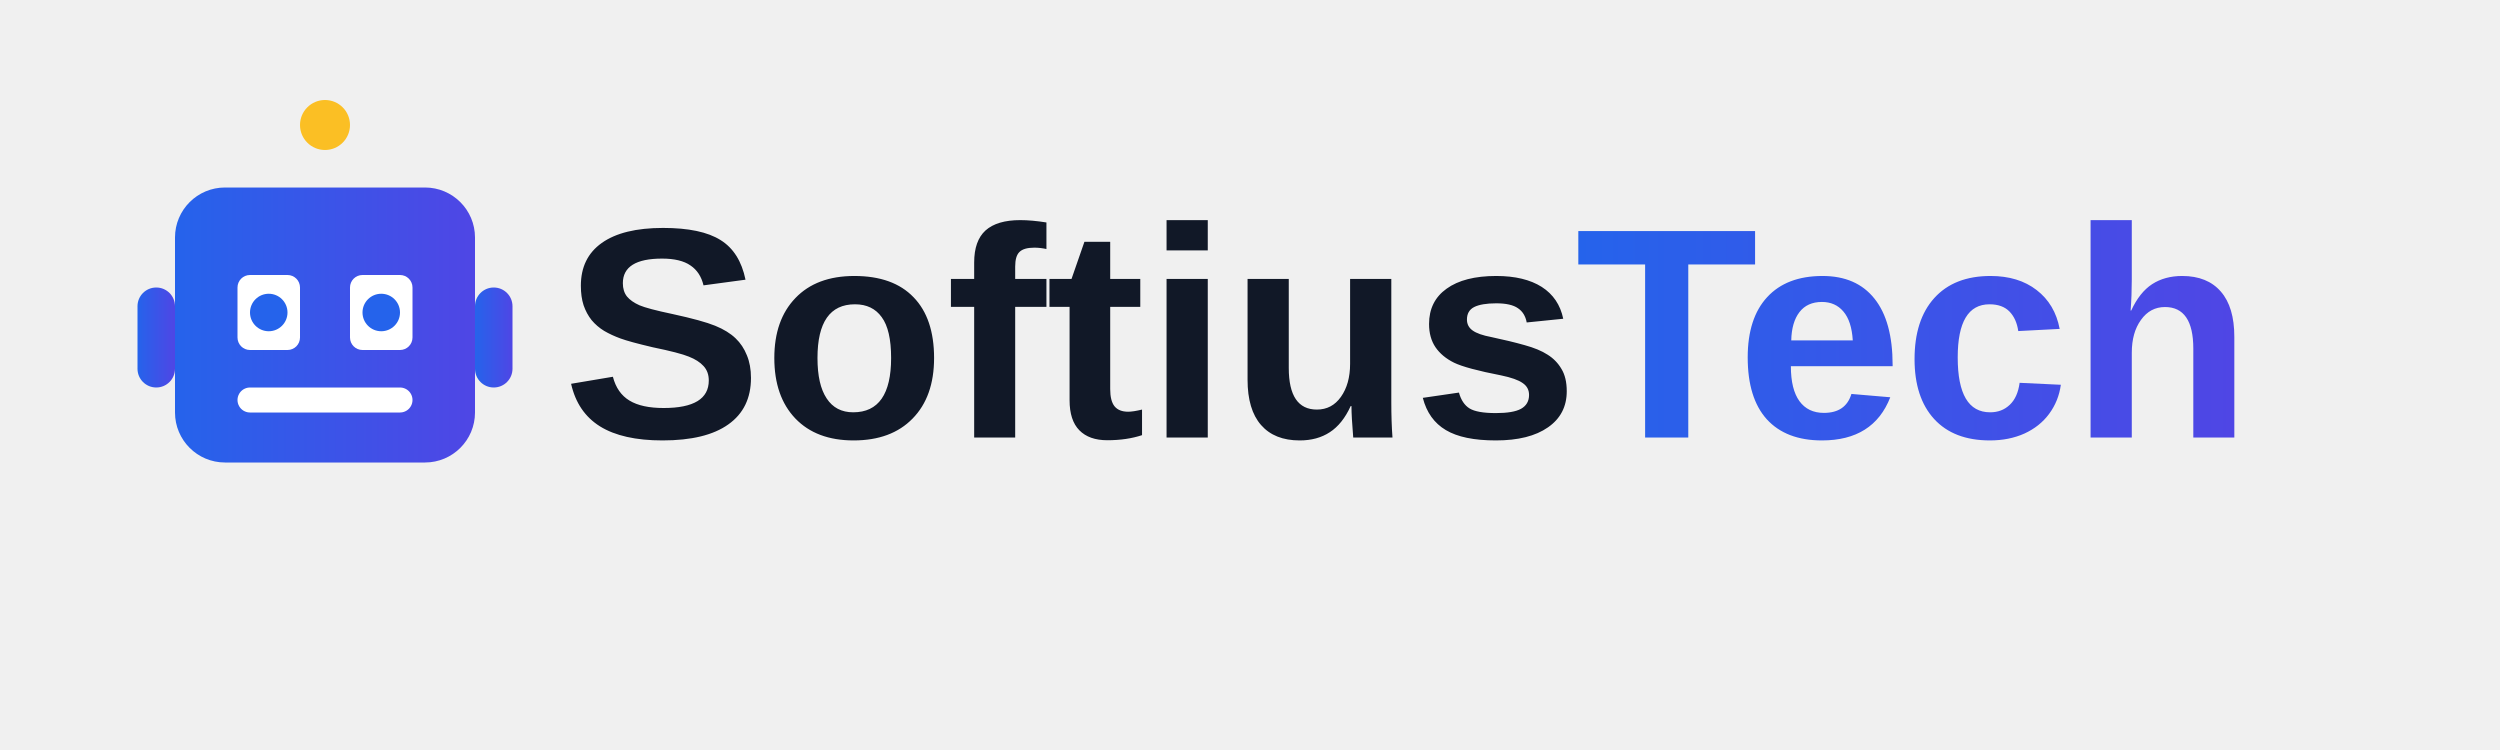
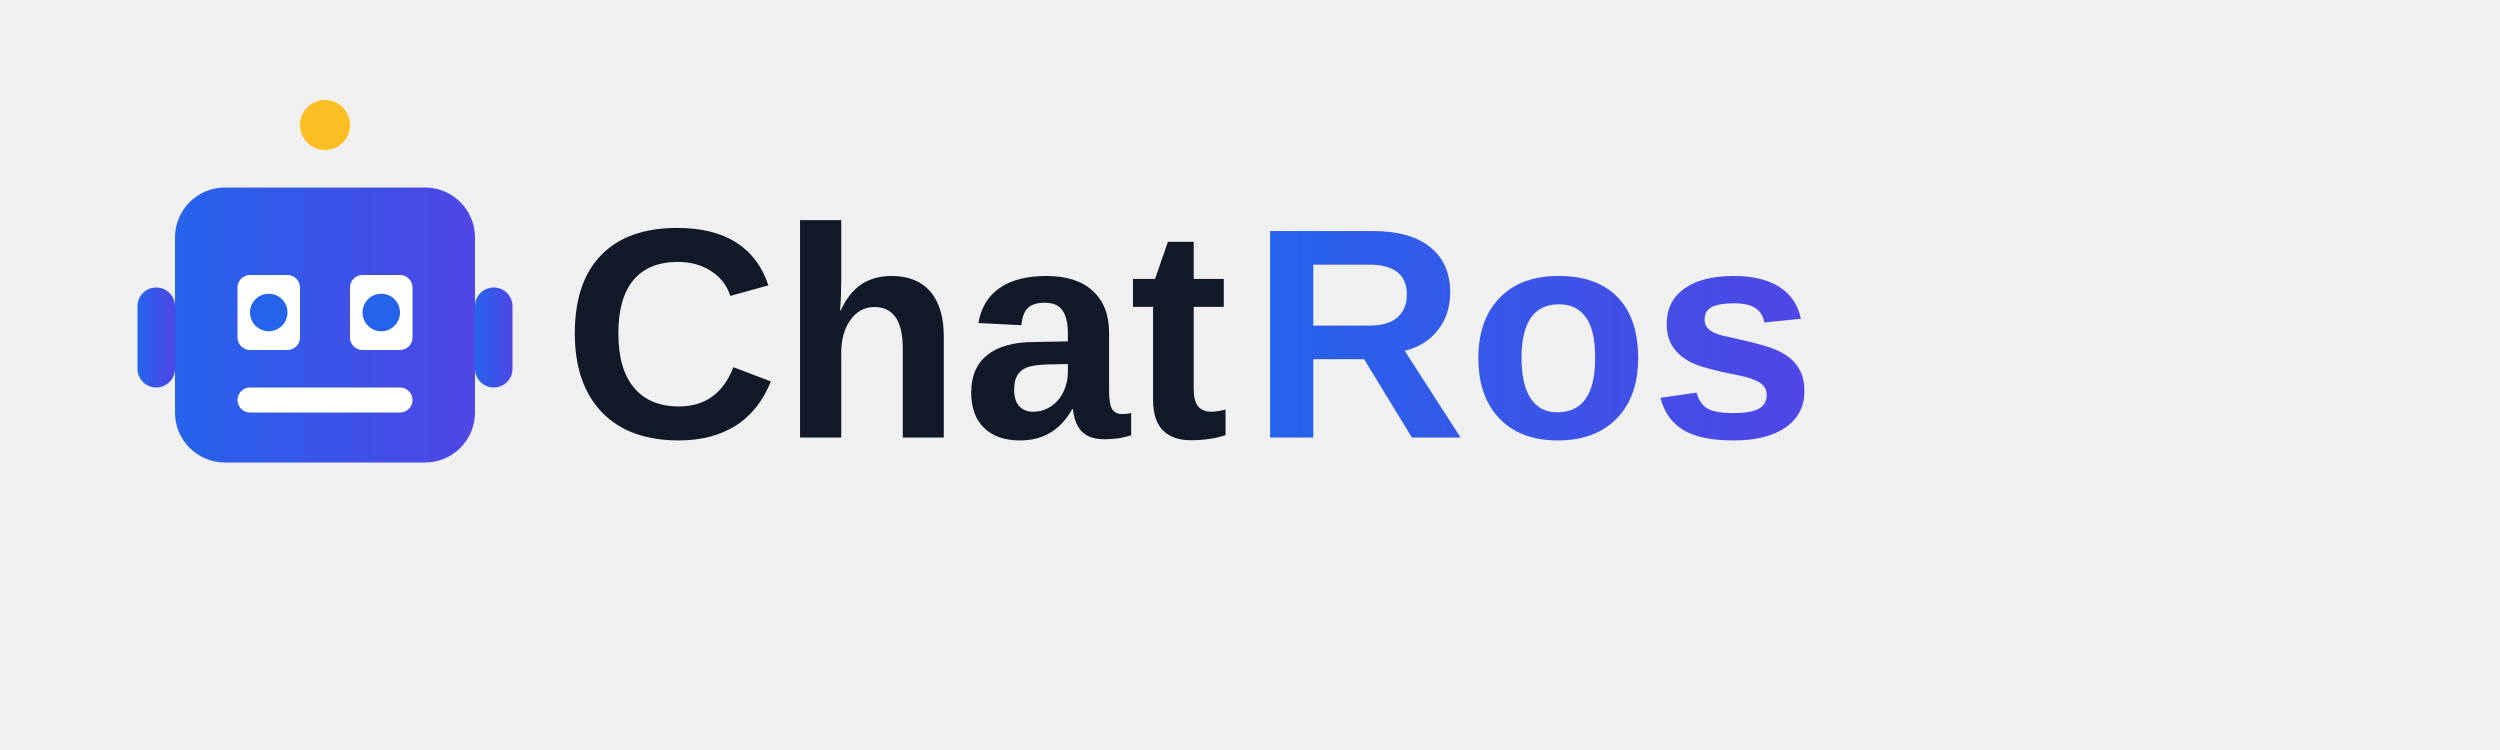
<svg xmlns="http://www.w3.org/2000/svg" viewBox="0 0 200 60">
  <defs>
    <linearGradient id="logo-gradient" x1="0%" y1="0%" x2="100%" y2="0%">
      <stop offset="0%" style="stop-color:#2563eb;stop-opacity:1" />
      <stop offset="100%" style="stop-color:#4f46e5;stop-opacity:1" />
    </linearGradient>
  </defs>
  <g transform="translate(8, 10)">
    <line x1="18" y1="0" x2="18" y2="5" stroke="url(#logo-gradient)" stroke-width="2" />
    <circle cx="18" cy="0" r="2" fill="#fbbf24" />
    <rect x="6" y="5" width="24" height="22" rx="4" fill="url(#logo-gradient)" />
    <rect x="11" y="12" width="5" height="6" rx="1" fill="white" />
    <rect x="20" y="12" width="5" height="6" rx="1" fill="white" />
    <circle cx="13.5" cy="15" r="1.5" fill="#2563eb" />
    <circle cx="22.5" cy="15" r="1.5" fill="#2563eb" />
    <line x1="12" y1="22" x2="24" y2="22" stroke="white" stroke-width="2" stroke-linecap="round" />
    <rect x="3" y="13" width="3" height="8" rx="1.5" fill="url(#logo-gradient)" />
    <rect x="30" y="13" width="3" height="8" rx="1.5" fill="url(#logo-gradient)" />
  </g>
-   <text x="45" y="35" font-family="Arial, sans-serif" font-size="24" font-weight="bold" fill="#111827">Softius</text>
-   <text x="126" y="35" font-family="Arial, sans-serif" font-size="24" font-weight="bold" fill="url(#logo-gradient)">Tech</text>
+   <text x="45" y="35" font-family="Arial, sans-serif" font-size="24" font-weight="bold" fill="#111827">Chat</text>
+   <text x="100" y="35" font-family="Arial, sans-serif" font-size="24" font-weight="bold" fill="url(#logo-gradient)">Ros</text>
</svg>
